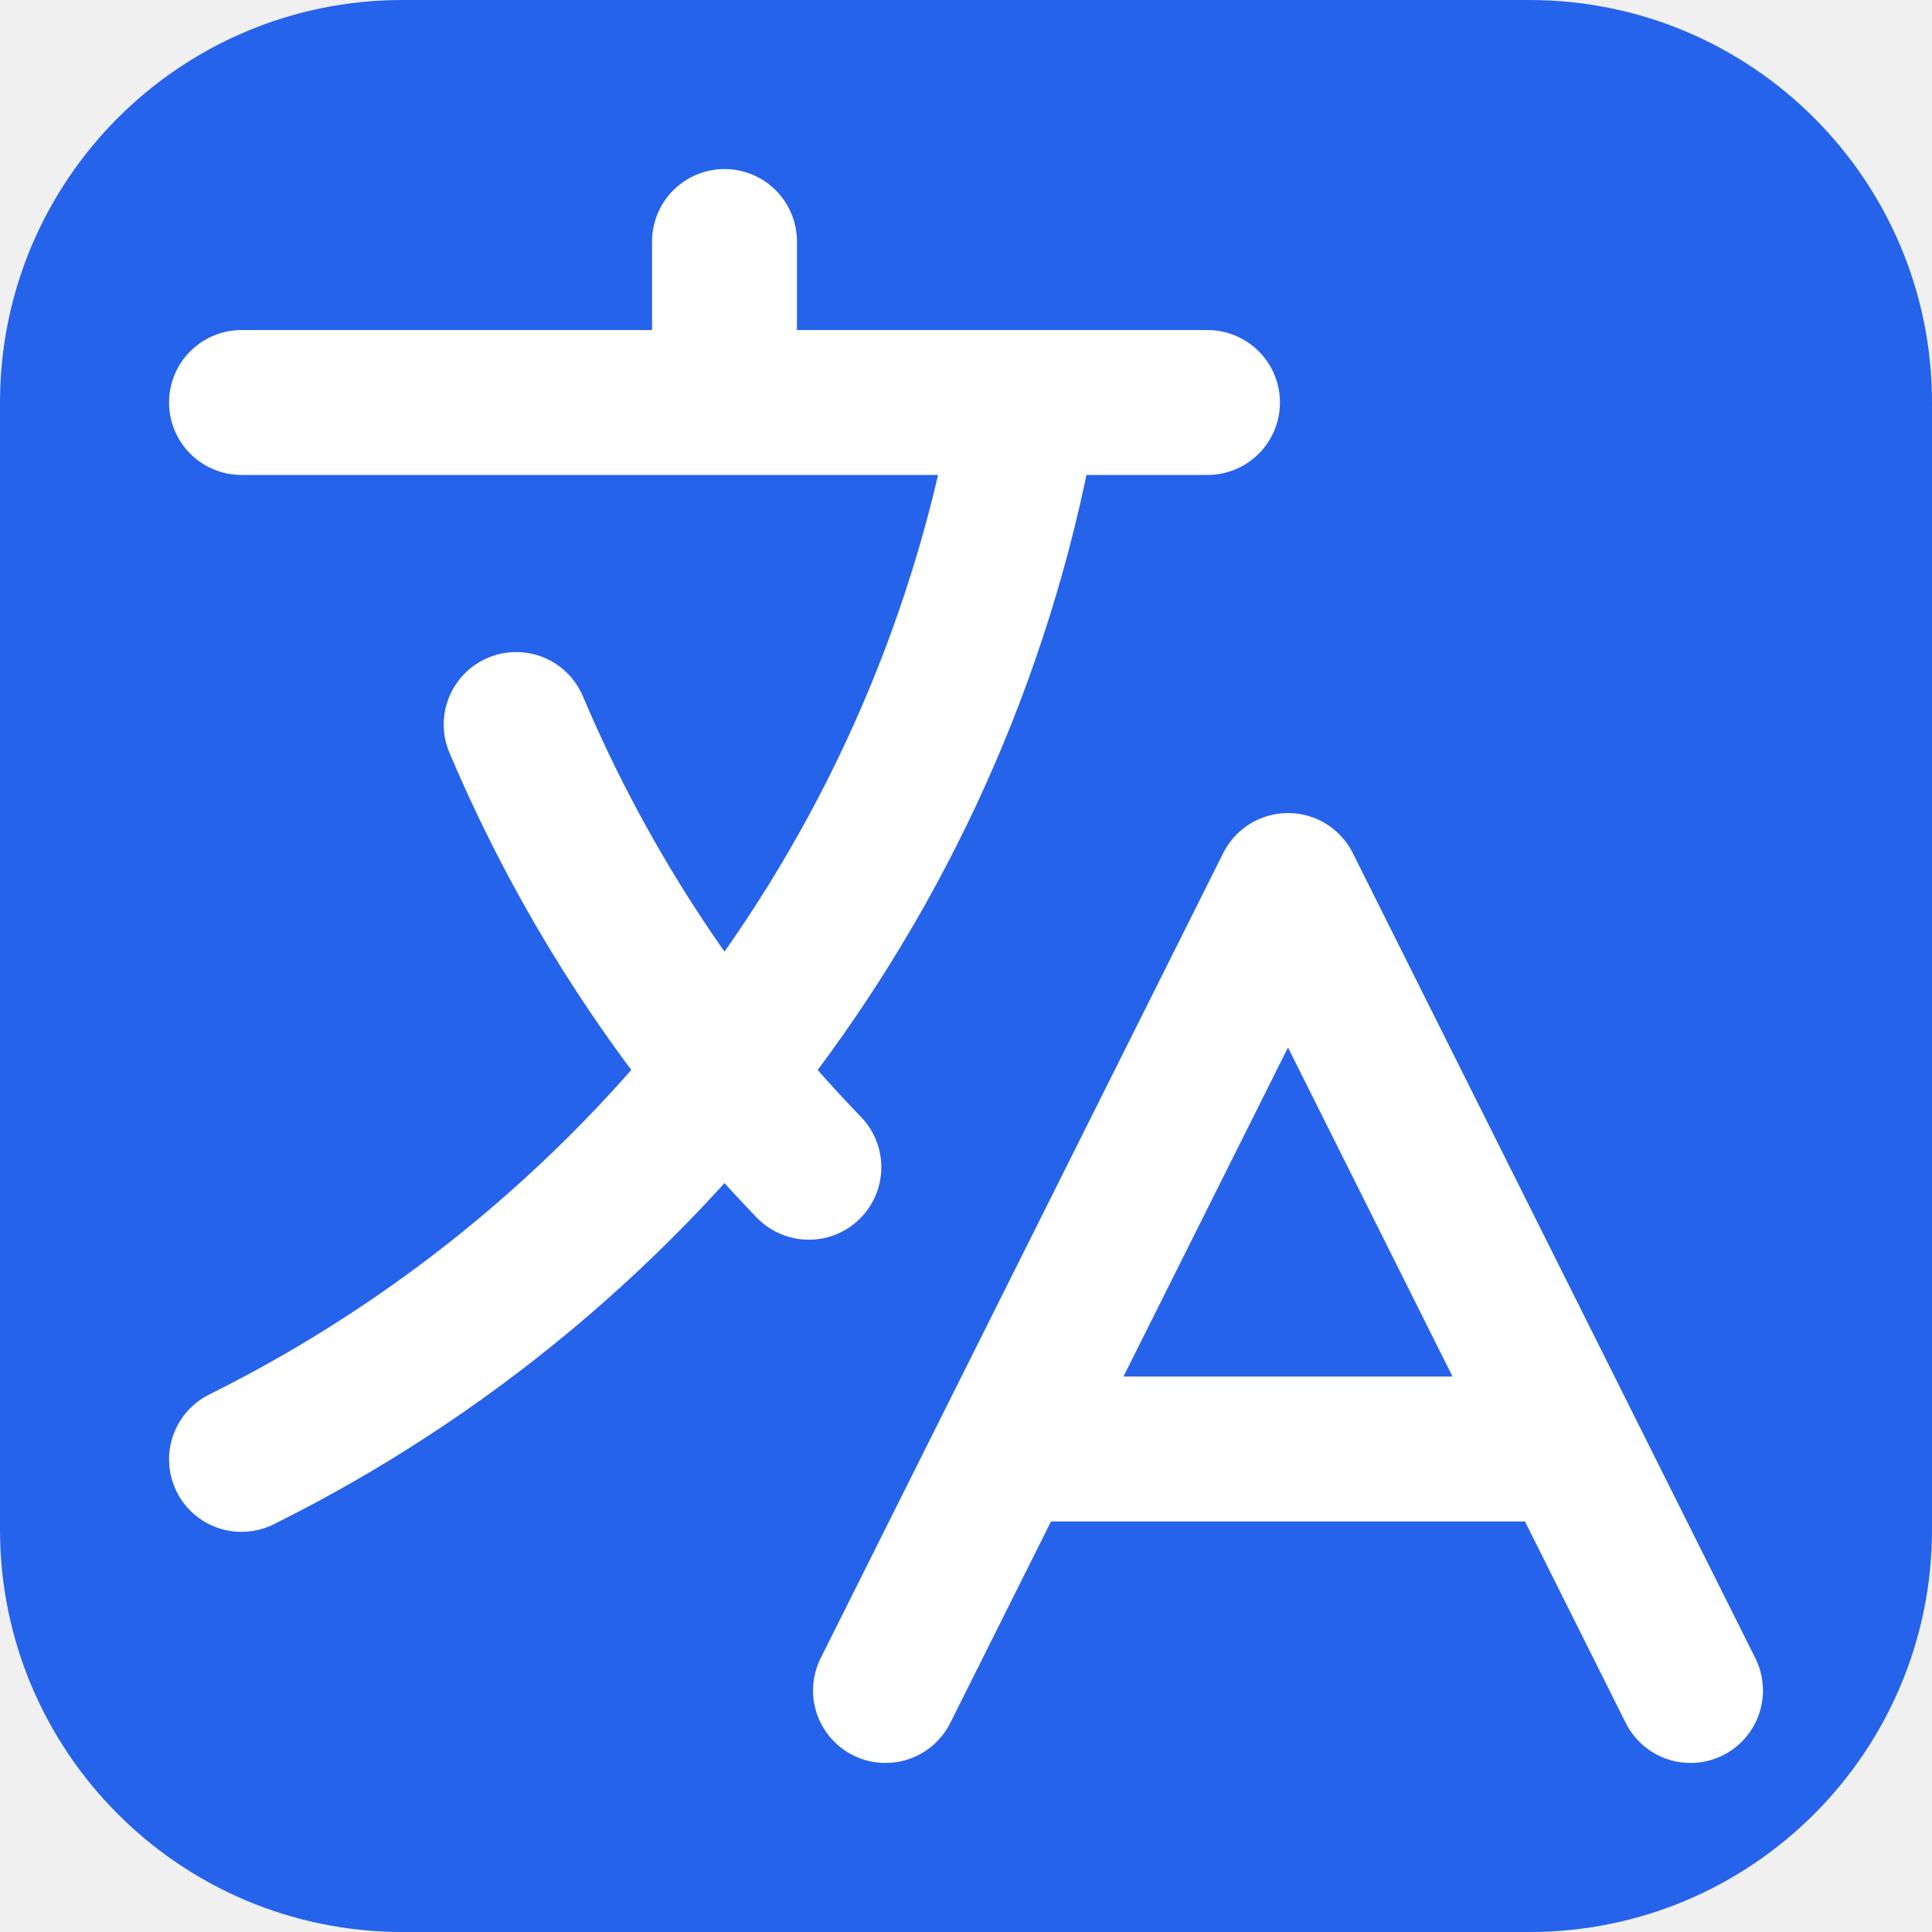
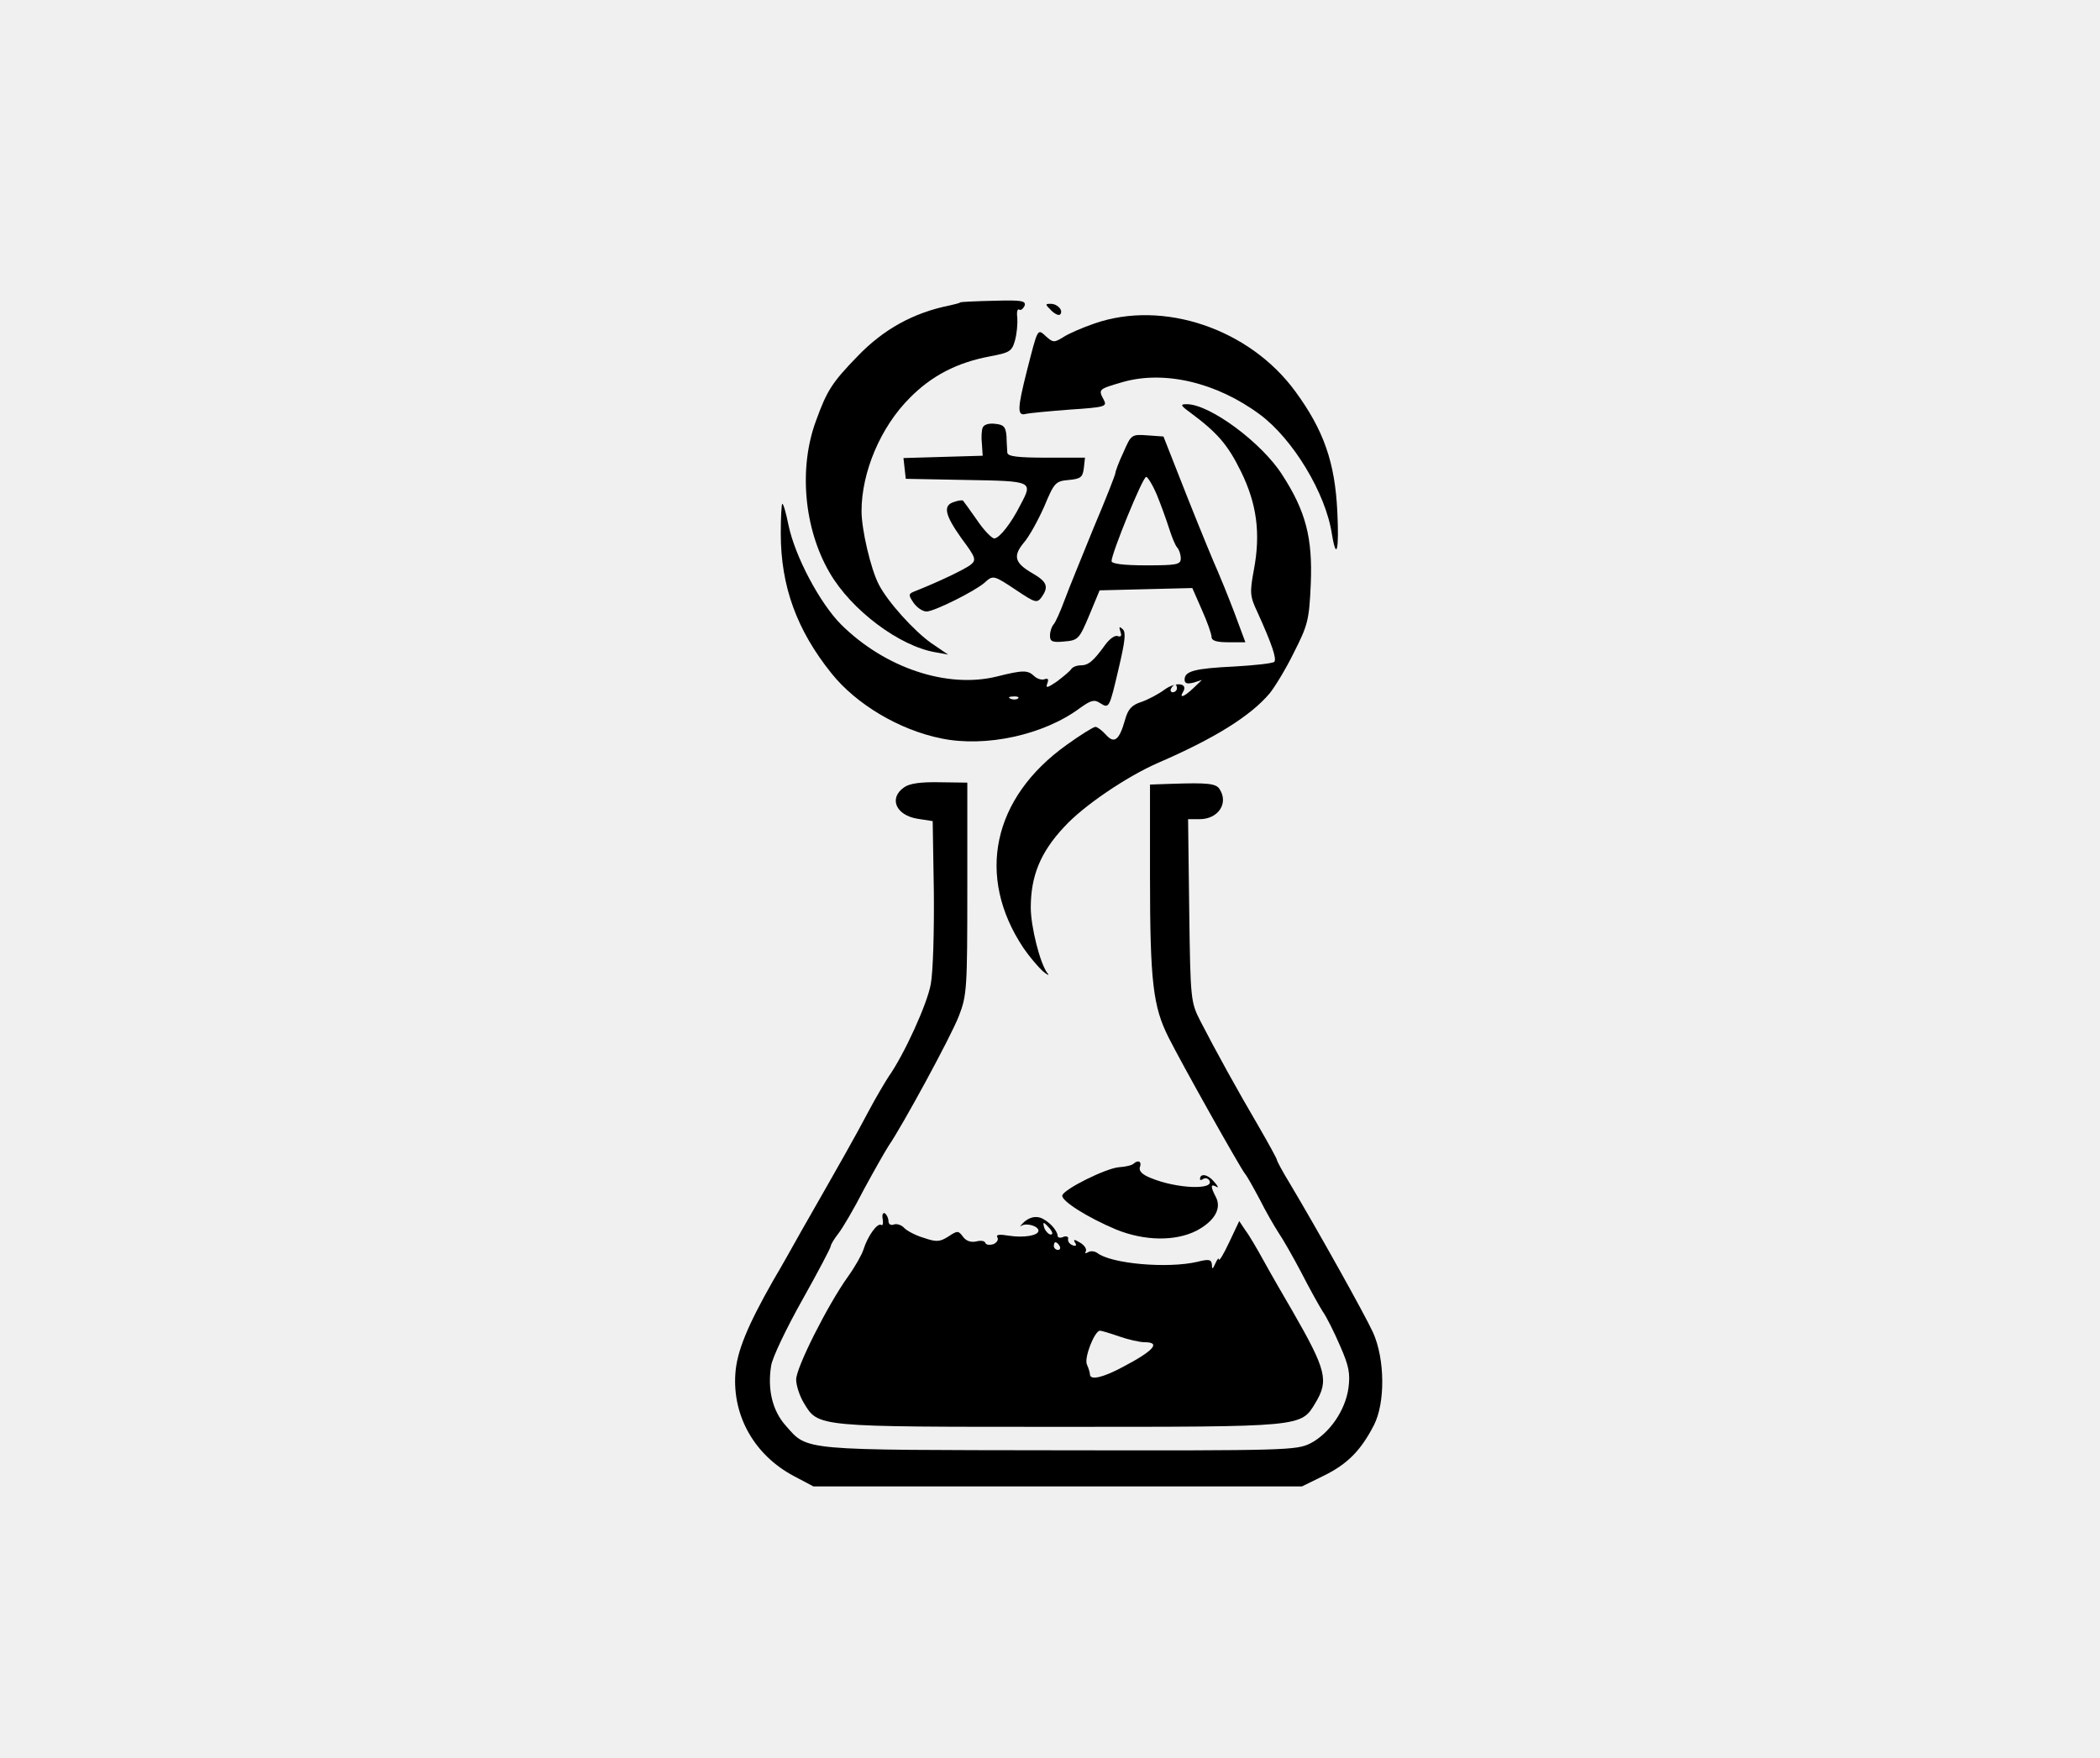
- <svg xmlns="http://www.w3.org/2000/svg" viewBox="0 0 24 24">
-   <rect width="24" height="24" rx="5" fill="#2563EB" />
-   <path d="M3 5h12M9 3v2m1.048 9.5A18.022 18.022 0 016.412 9m6.088 9h7M11 21l5-10 5 10M12.751 5C11.783 10.77 8.07 15.61 3 18.129" fill="none" stroke="white" stroke-width="1.8" stroke-linecap="round" stroke-linejoin="round" />
+ <svg xmlns="http://www.w3.org/2000/svg" version="1.0" width="546pt" height="457pt" viewBox="0 0 546 457" preserveAspectRatio="xMidYMid meet">
+   <g transform="translate(0,457) scale(0.1,-0.1)" fill="#000000" stroke="none">
+     <path d="M2497 3784 c-1 -2 -14 -5 -27 -8 -95 -19 -173 -62 -241 -133 -66 -68 -79 -89 -107 -166 -46 -123 -32 -281 35 -396 56 -97 181 -191 275 -207 l33 -6 -44 30 c-44 31 -113 107 -136 152 -21 40 -45 143 -45 191 0 102 50 219 125 294 57 58 123 92 207 108 53 10 59 13 67 42 5 18 7 44 6 59 -2 14 0 24 5 21 4 -3 10 2 14 10 4 13 -8 15 -79 13 -47 -1 -86 -3 -88 -4z" />
+     <path d="M2733 3763 c9 -9 19 -14 23 -11 10 10 -6 28 -24 28 -15 0 -15 -1 1 -17z" />
+     <path d="M2846 3729 c-32 -11 -69 -27 -82 -36 -23 -14 -26 -14 -44 2 -23 21 -21 24 -50 -89 -25 -99 -26 -119 -2 -112 9 2 61 7 114 11 91 6 97 8 88 25 -15 28 -14 28 47 46 109 32 246 0 359 -84 85 -63 171 -204 187 -311 12 -72 19 -40 14 59 -6 127 -35 211 -109 312 -119 163 -343 239 -522 177z" />
+     <path d="M3095 3497 c70 -52 97 -83 131 -152 42 -85 52 -162 34 -257 -11 -59 -10 -69 9 -109 39 -86 51 -123 44 -130 -5 -4 -51 -9 -103 -12 -104 -5 -130 -12 -130 -34 0 -10 6 -12 23 -8 l22 7 -22 -21 c-24 -23 -38 -28 -27 -10 14 23 -19 27 -48 6 -16 -12 -43 -26 -60 -32 -25 -8 -35 -18 -43 -47 -15 -53 -28 -63 -50 -38 -10 11 -22 20 -27 20 -5 0 -39 -21 -75 -47 -193 -138 -236 -342 -112 -528 15 -22 38 -49 50 -60 13 -11 19 -13 12 -5 -19 25 -43 121 -43 170 0 82 25 144 87 210 50 55 163 131 243 166 148 64 241 122 291 181 13 16 42 63 63 106 36 71 40 84 44 179 5 119 -13 189 -74 283 -53 84 -190 185 -249 184 -17 0 -16 -3 10 -22z m-35 -717 c0 -5 -5 -10 -11 -10 -5 0 -7 5 -4 10 3 6 8 10 11 10 2 0 4 -4 4 -10z" />
+     <path d="M2555 3458 c-3 -7 -4 -26 -2 -43 l2 -30 -103 -3 -103 -3 3 -27 3 -27 158 -3 c173 -3 173 -3 140 -65 -24 -48 -55 -87 -68 -87 -6 0 -27 21 -45 48 -18 26 -35 49 -36 50 -1 2 -12 1 -23 -3 -30 -9 -25 -33 19 -95 38 -51 39 -56 23 -69 -16 -12 -83 -44 -141 -67 -21 -8 -21 -10 -7 -31 9 -13 24 -23 34 -23 20 0 126 53 151 75 22 20 23 20 83 -20 48 -32 53 -34 65 -18 19 27 15 40 -23 62 -47 27 -52 45 -23 80 14 16 37 58 53 94 26 62 29 66 64 69 31 3 36 7 39 31 l3 27 -100 0 c-74 0 -101 3 -102 13 0 6 -2 26 -2 42 -2 25 -7 31 -30 33 -16 2 -29 -2 -32 -10z" />
+     <path d="M2921 3394 c-12 -25 -21 -50 -21 -54 0 -4 -25 -68 -56 -141 -30 -74 -65 -159 -76 -189 -11 -30 -24 -59 -29 -64 -5 -6 -9 -18 -9 -29 0 -15 6 -18 37 -15 36 3 39 6 65 68 l27 65 120 3 121 3 25 -57 c14 -31 25 -63 25 -70 0 -10 13 -14 44 -14 l44 0 -29 78 c-16 42 -36 91 -43 107 -8 17 -43 102 -78 190 l-63 160 -42 3 c-41 3 -42 2 -62 -44z m87 -111 c11 -27 25 -66 32 -88 7 -22 16 -44 21 -49 5 -6 9 -18 9 -28 0 -16 -10 -18 -90 -18 -58 0 -90 4 -90 11 0 20 81 219 90 219 4 0 17 -21 28 -47z" />
+     <path d="M2030 3183 c0 -138 42 -252 132 -364 64 -80 176 -147 285 -169 116 -24 267 9 361 79 28 20 37 23 52 13 24 -15 24 -15 49 92 16 68 19 92 10 100 -9 8 -10 7 -6 -6 4 -11 2 -15 -7 -12 -7 3 -21 -7 -32 -22 -31 -43 -44 -54 -64 -54 -10 0 -21 -4 -25 -10 -3 -5 -20 -19 -37 -32 -25 -17 -30 -18 -25 -5 4 11 2 14 -7 11 -7 -3 -20 1 -27 8 -17 16 -29 16 -97 -1 -129 -32 -291 22 -405 135 -55 55 -120 177 -137 259 -6 30 -13 55 -16 55 -2 0 -4 -35 -4 -77z m617 -429 c-3 -3 -12 -4 -19 -1 -8 3 -5 6 6 6 11 1 17 -2 13 -5z" />
+     <path d="M2351 2523 c-41 -28 -22 -73 35 -82 l39 -6 3 -184 c1 -101 -2 -209 -8 -240 -9 -51 -69 -183 -110 -241 -9 -14 -33 -54 -52 -90 -32 -61 -74 -135 -174 -310 -23 -41 -56 -100 -74 -130 -67 -118 -94 -184 -98 -241 -8 -111 50 -213 152 -267 l51 -27 635 0 635 0 57 28 c61 30 96 65 130 131 30 58 29 172 -2 241 -22 48 -145 268 -216 387 -19 31 -34 59 -34 62 0 3 -22 43 -48 88 -54 92 -112 197 -151 273 -25 49 -26 55 -29 287 l-3 238 30 0 c48 0 76 41 52 78 -9 15 -32 17 -123 14 l-58 -2 0 -237 c0 -277 8 -340 48 -420 34 -68 185 -337 199 -355 6 -7 23 -38 39 -68 15 -30 37 -68 48 -85 11 -16 38 -63 60 -105 21 -41 46 -86 55 -100 10 -14 30 -54 45 -89 23 -52 27 -72 22 -110 -8 -58 -49 -118 -99 -144 -36 -18 -62 -19 -652 -18 -677 1 -654 -2 -712 64 -35 39 -48 95 -38 156 3 21 40 98 81 171 41 73 74 136 74 140 0 4 9 19 20 33 11 14 41 65 66 114 26 48 55 99 64 113 37 54 162 284 183 338 21 54 22 72 22 332 l0 275 -72 1 c-48 1 -78 -3 -92 -13z" />
+     <path d="M2947 1544 c-4 -4 -21 -8 -38 -9 -34 -3 -141 -56 -147 -73 -4 -14 66 -58 140 -89 74 -30 154 -31 209 -3 47 25 66 58 50 88 -14 27 -14 35 2 26 6 -4 4 2 -7 14 -16 19 -36 22 -36 6 0 -3 4 -3 9 1 5 3 12 1 15 -4 16 -26 -85 -22 -152 6 -23 9 -32 19 -28 29 5 14 -5 19 -17 8z" />
+     <path d="M2295 1400 c2 -11 0 -18 -4 -15 -10 6 -35 -29 -46 -64 -4 -13 -22 -45 -40 -70 -53 -74 -135 -237 -135 -268 0 -15 9 -43 20 -61 38 -63 30 -62 665 -62 635 0 627 -1 665 62 35 58 29 85 -59 238 -24 41 -58 100 -75 131 -17 31 -38 67 -48 80 l-16 24 -26 -55 c-14 -30 -26 -50 -27 -45 0 6 -4 1 -9 -10 -7 -16 -9 -16 -9 -4 -1 14 -7 16 -38 8 -78 -18 -224 -5 -260 23 -7 5 -18 6 -24 2 -7 -4 -9 -3 -6 2 3 6 -3 16 -15 23 -15 9 -18 9 -13 0 5 -7 3 -10 -6 -7 -8 3 -13 10 -12 16 2 6 -4 9 -12 6 -8 -4 -15 -2 -15 2 -1 16 -25 41 -46 48 -14 4 -28 0 -41 -11 -10 -10 -14 -15 -7 -10 13 8 44 -1 44 -13 0 -13 -39 -19 -77 -13 -24 4 -34 3 -30 -4 4 -6 -1 -14 -10 -18 -10 -3 -19 -2 -21 3 -2 6 -12 7 -24 4 -13 -3 -26 1 -34 12 -12 16 -14 17 -38 1 -22 -14 -31 -15 -63 -4 -21 6 -44 18 -52 26 -7 8 -20 12 -27 9 -8 -3 -14 1 -14 9 0 7 -4 16 -9 20 -6 3 -8 -4 -6 -15z m435 -25 c7 -9 8 -15 2 -15 -5 0 -12 7 -16 15 -3 8 -4 15 -2 15 2 0 9 -7 16 -15z m25 -45 c3 -5 1 -10 -4 -10 -6 0 -11 5 -11 10 0 6 2 10 4 10 3 0 8 -4 11 -10z m155 -235 c23 -8 53 -15 66 -15 43 0 24 -22 -56 -64 -52 -28 -84 -35 -86 -21 0 6 -4 18 -8 27 -8 17 20 88 34 88 4 0 27 -7 50 -15z" />
+   </g>
</svg>
